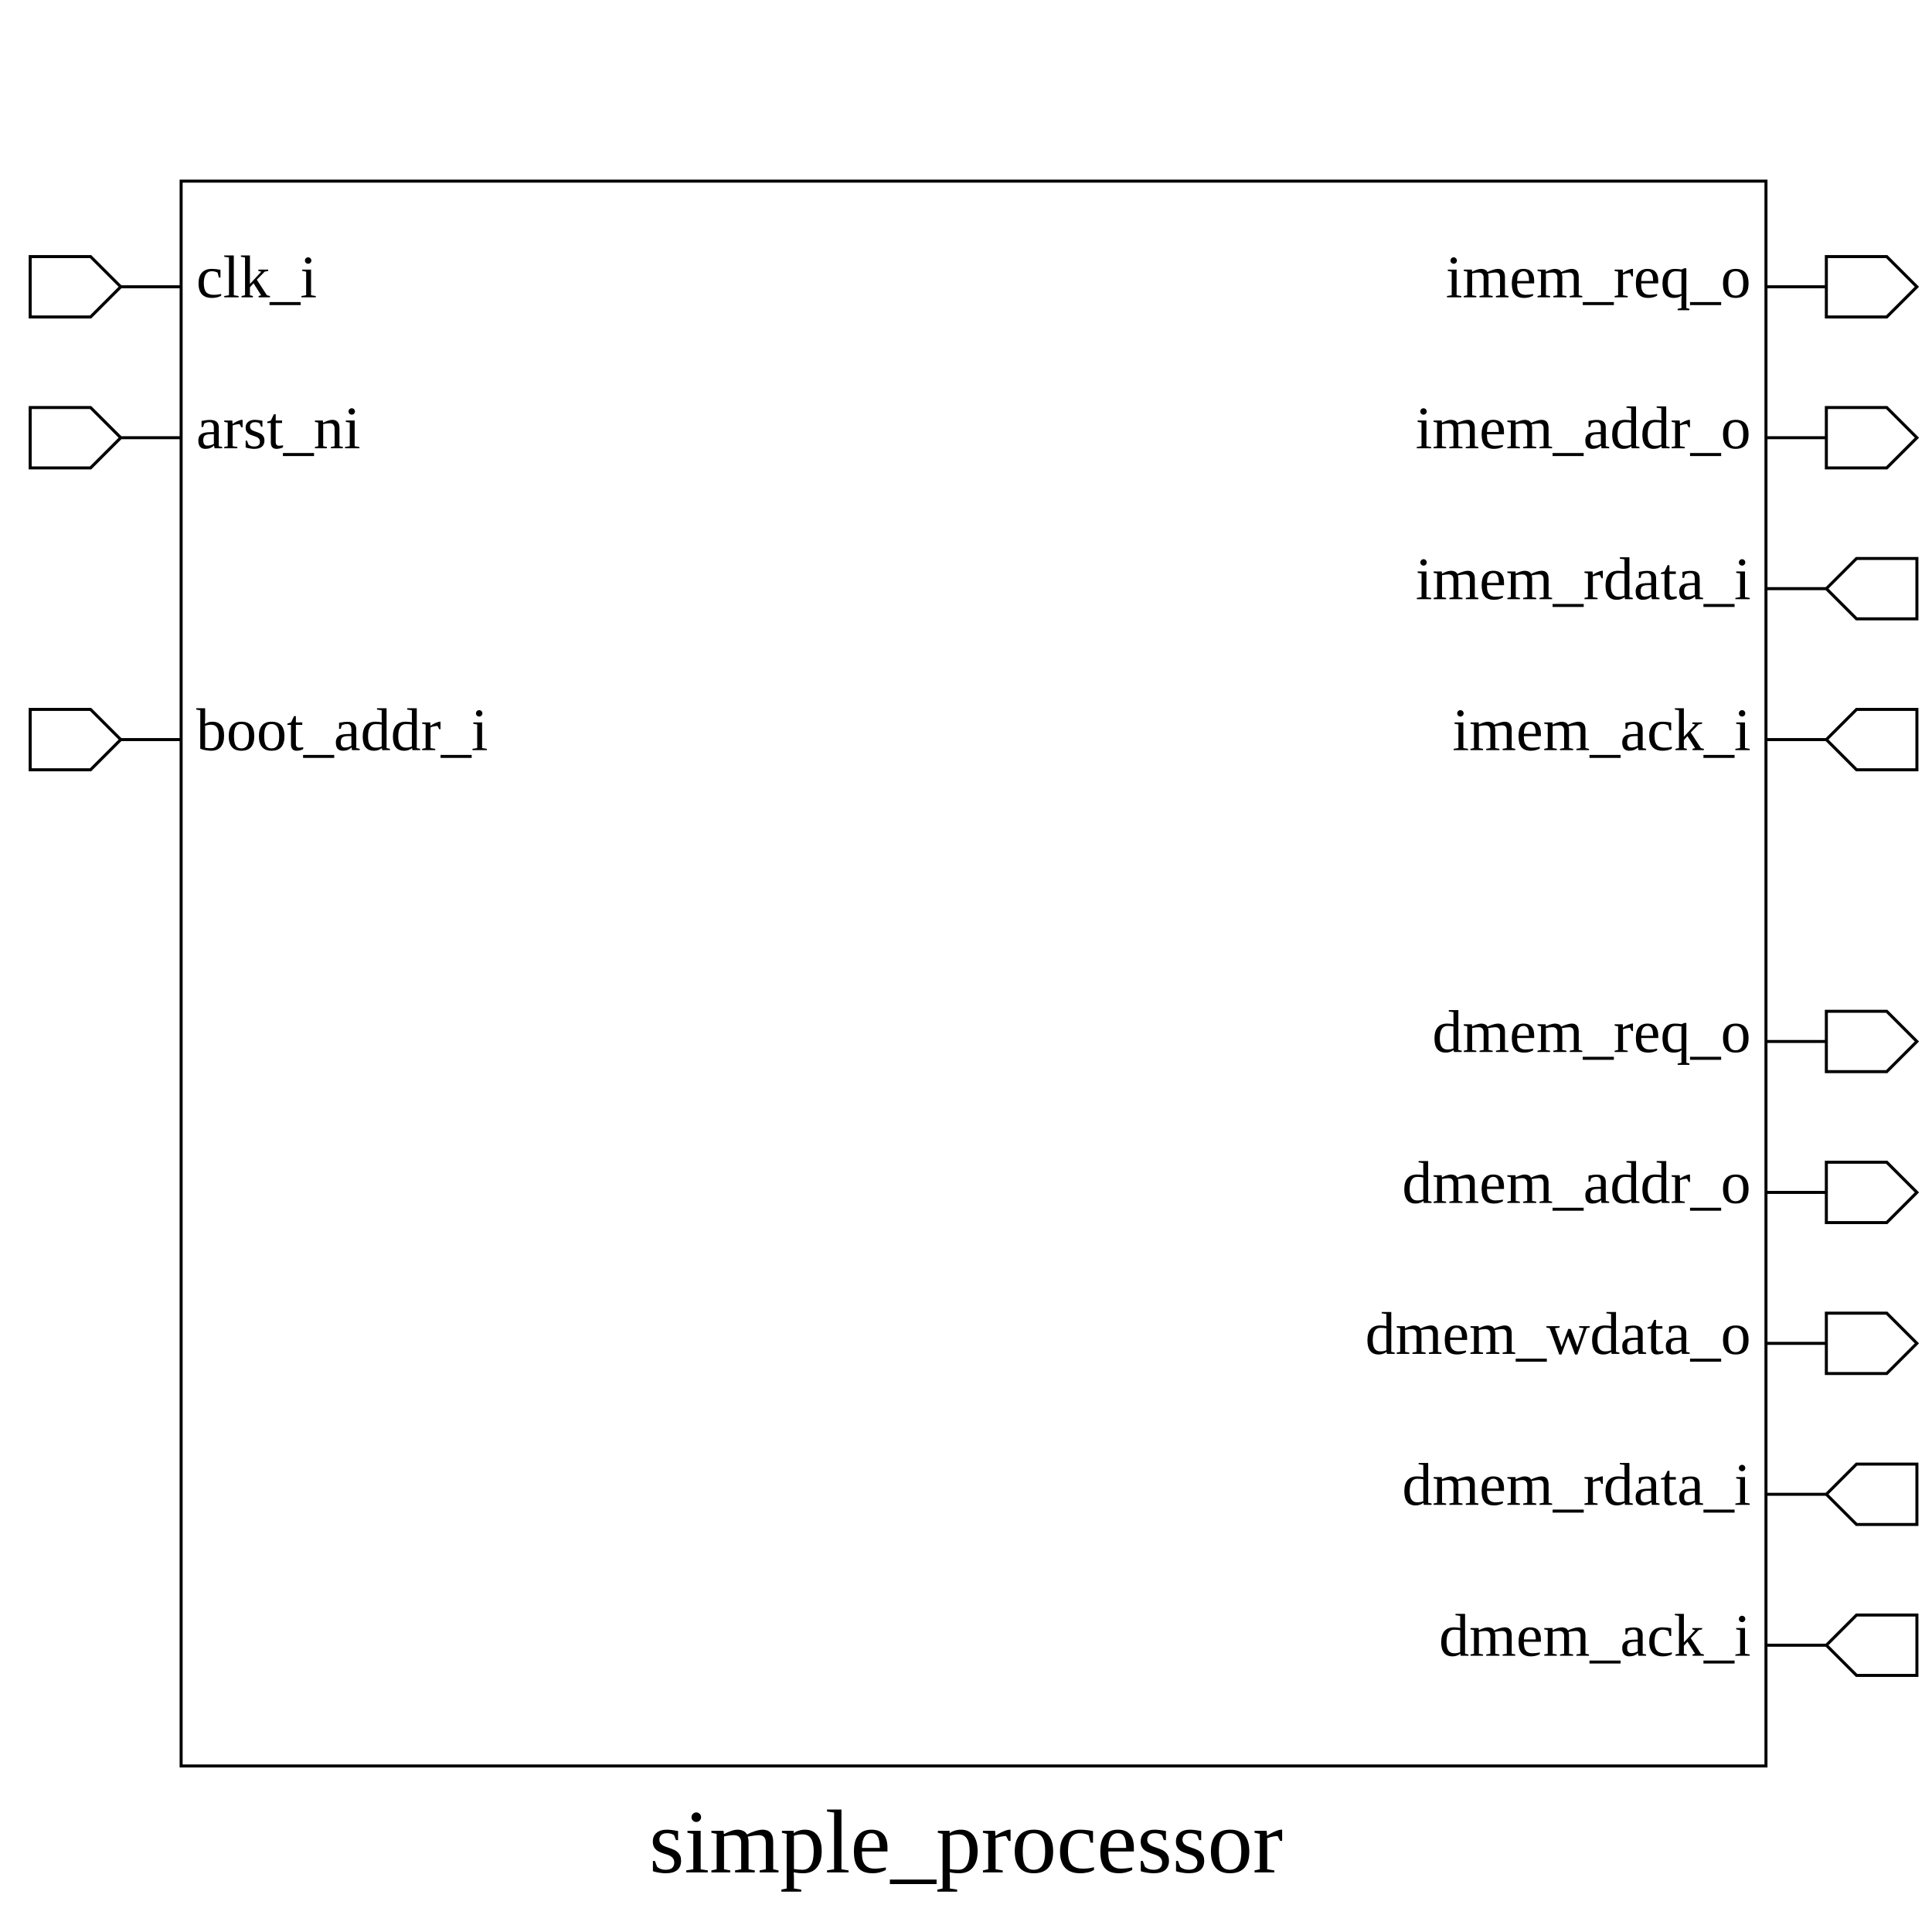
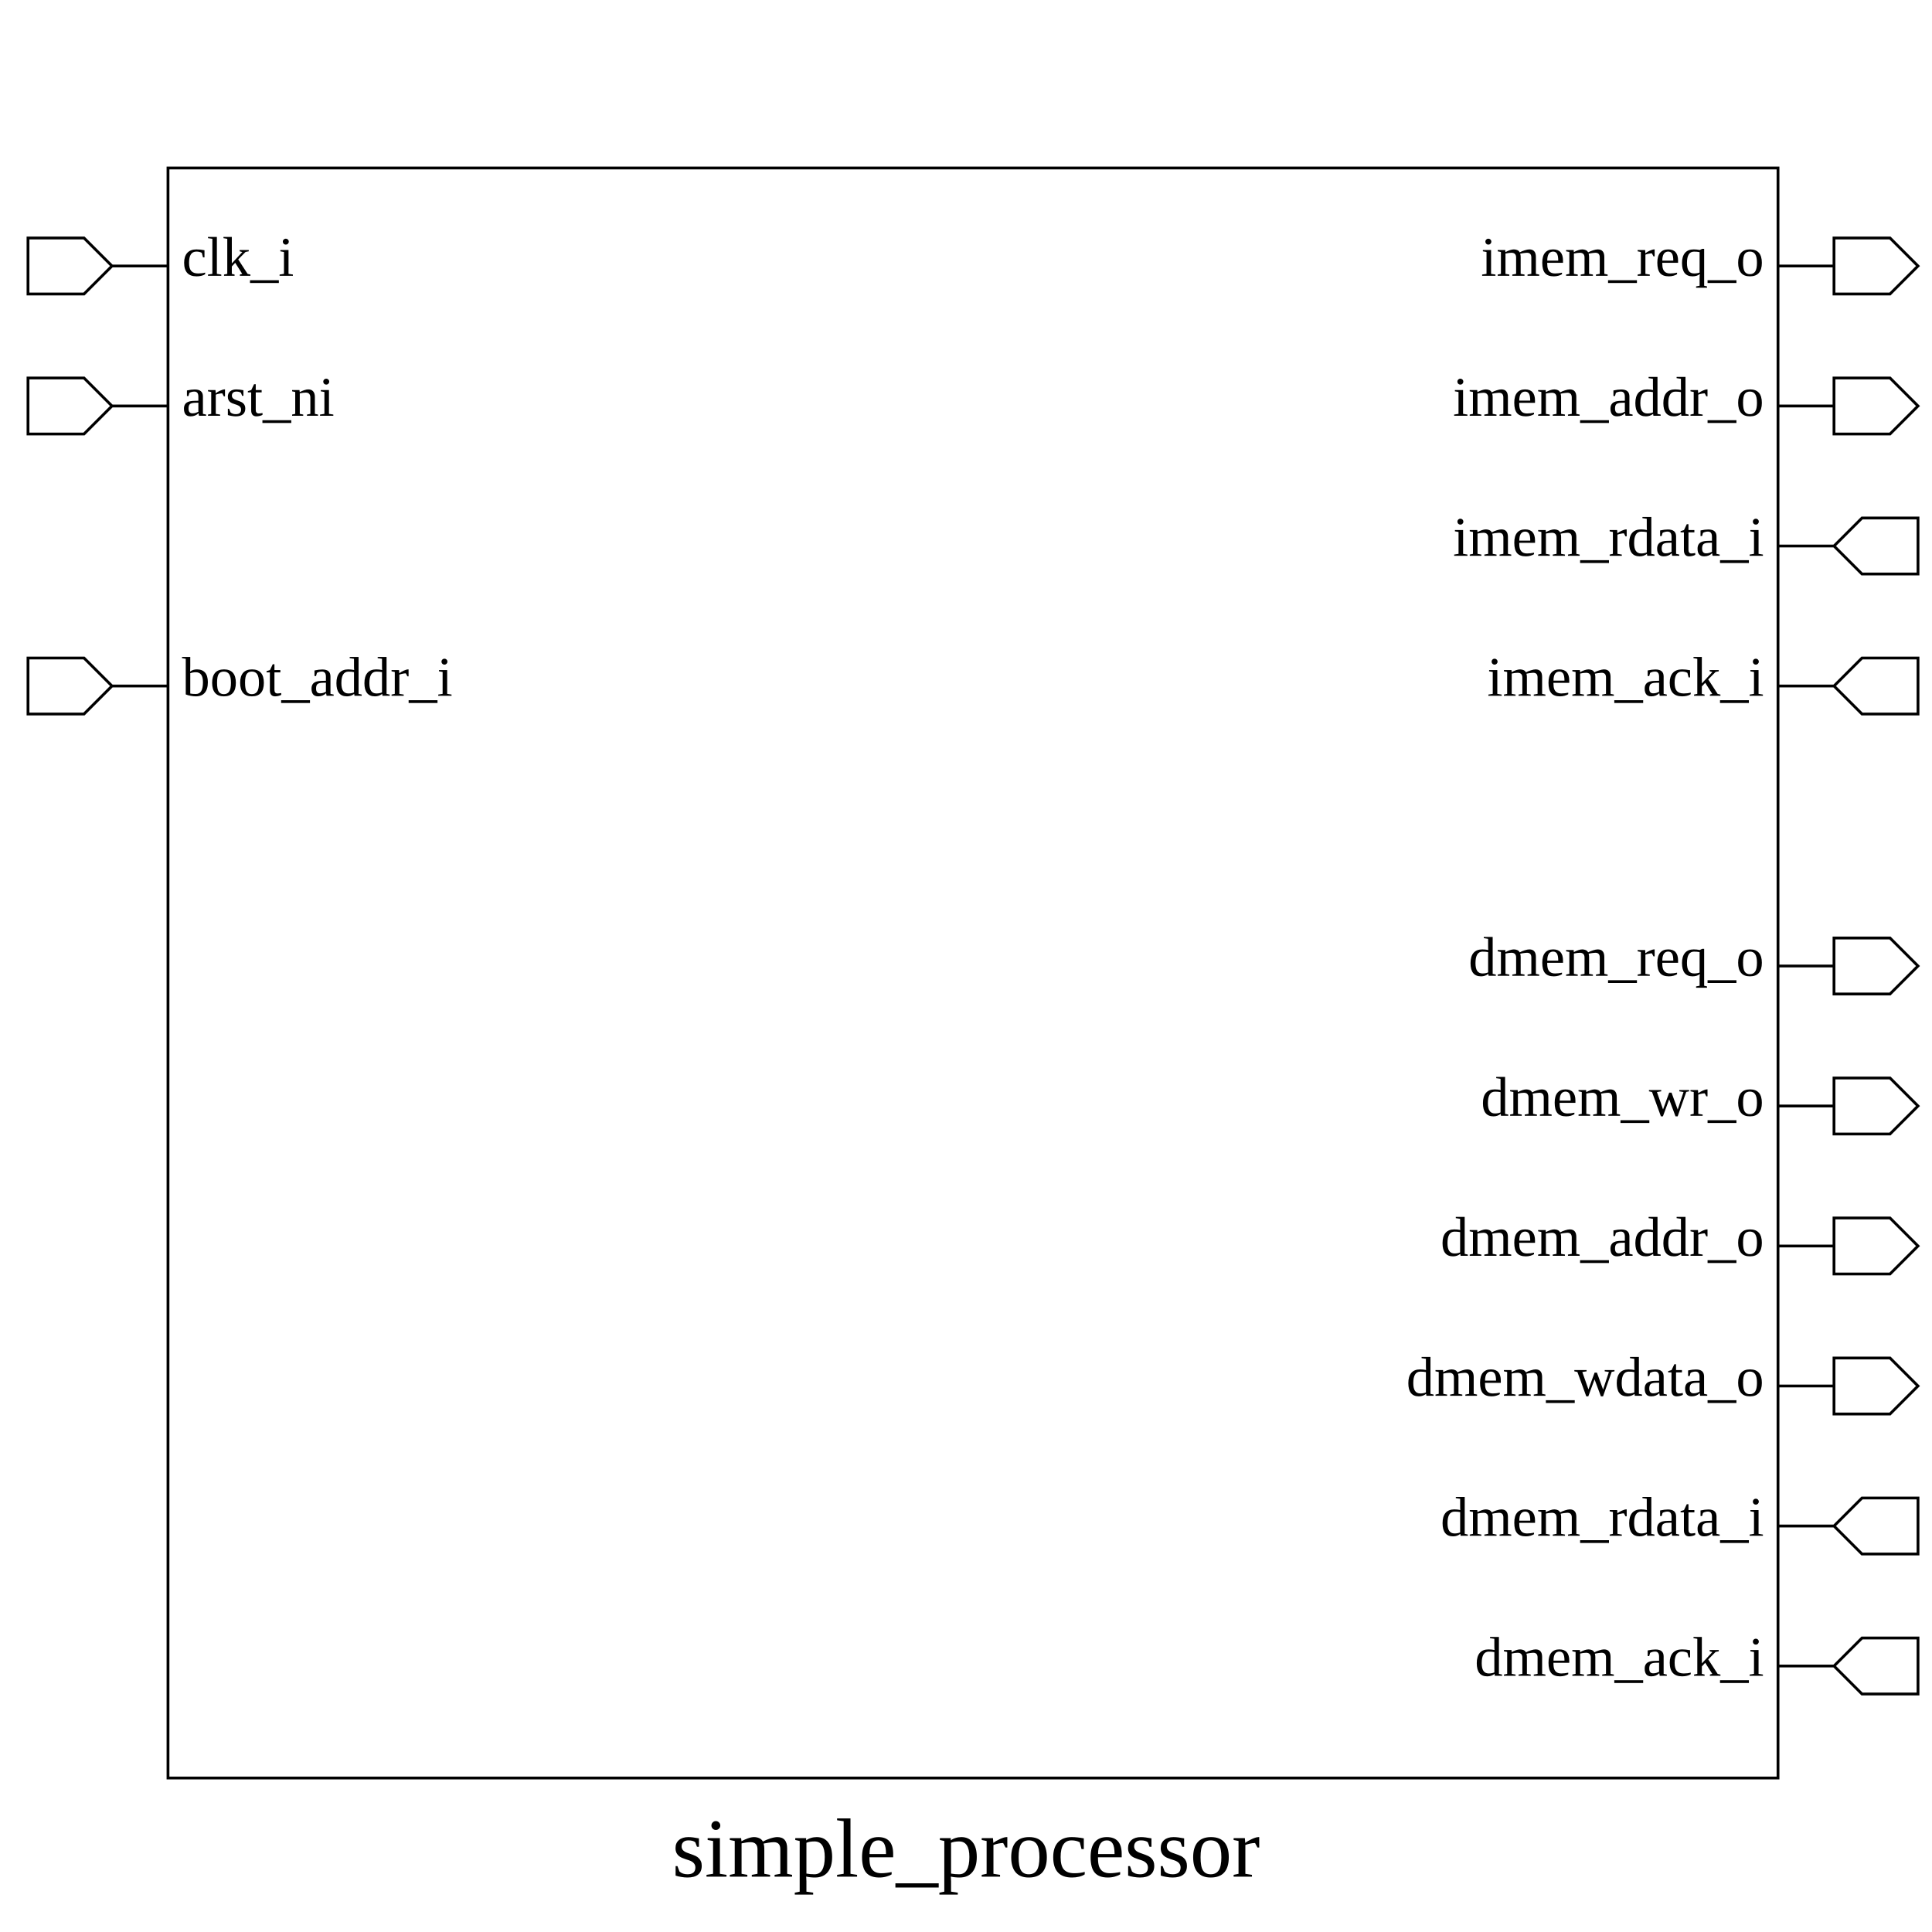
- <svg xmlns="http://www.w3.org/2000/svg" height="640" width="640">
+ <svg xmlns="http://www.w3.org/2000/svg" height="690" width="690">
  <rect width="100%" height="100%" x="0" y="0" style="fill:white;stroke:white;stroke-width:0" />
  <g style="fill:white;stroke:black;stroke-width:1">
-     <rect width="525" height="525" x="60" y="60" />
+     <rect width="575" height="575" x="60" y="60" />
    <polygon points="10,95 10,85 30,85 40,95 60,95 40,95 30,105 10,105 10,95" />
    <text x="65" y="85" dominant-baseline="hanging" text-anchor="start" font-size="20" style="fill:black;stroke:black;stroke-width:0">clk_i</text>
    <polygon points="10,145 10,135 30,135 40,145 60,145 40,145 30,155 10,155 10,145" />
    <text x="65" y="135" dominant-baseline="hanging" text-anchor="start" font-size="20" style="fill:black;stroke:black;stroke-width:0">arst_ni</text>
    <polygon points="10,245 10,235 30,235 40,245 60,245 40,245 30,255 10,255 10,245" />
    <text x="65" y="235" dominant-baseline="hanging" text-anchor="start" font-size="20" style="fill:black;stroke:black;stroke-width:0">boot_addr_i</text>
-     <polygon points="585,95 605,95 605,85 625,85 635,95 625,105 605,105 605,95 585,95" />
-     <text x="580" y="85" dominant-baseline="hanging" text-anchor="end" font-size="20" style="fill:black;stroke:black;stroke-width:0">imem_req_o</text>
-     <polygon points="585,145 605,145 605,135 625,135 635,145 625,155 605,155 605,145 585,145" />
-     <text x="580" y="135" dominant-baseline="hanging" text-anchor="end" font-size="20" style="fill:black;stroke:black;stroke-width:0">imem_addr_o</text>
-     <polygon points="585,195 605,195 615,185 635,185 635,195 635,205 615,205 605,195 585,195" />
-     <text x="580" y="185" dominant-baseline="hanging" text-anchor="end" font-size="20" style="fill:black;stroke:black;stroke-width:0">imem_rdata_i</text>
-     <polygon points="585,245 605,245 615,235 635,235 635,245 635,255 615,255 605,245 585,245" />
-     <text x="580" y="235" dominant-baseline="hanging" text-anchor="end" font-size="20" style="fill:black;stroke:black;stroke-width:0">imem_ack_i</text>
-     <polygon points="585,345 605,345 605,335 625,335 635,345 625,355 605,355 605,345 585,345" />
-     <text x="580" y="335" dominant-baseline="hanging" text-anchor="end" font-size="20" style="fill:black;stroke:black;stroke-width:0">dmem_req_o</text>
-     <polygon points="585,395 605,395 605,385 625,385 635,395 625,405 605,405 605,395 585,395" />
-     <text x="580" y="385" dominant-baseline="hanging" text-anchor="end" font-size="20" style="fill:black;stroke:black;stroke-width:0">dmem_addr_o</text>
-     <polygon points="585,445 605,445 605,435 625,435 635,445 625,455 605,455 605,445 585,445" />
-     <text x="580" y="435" dominant-baseline="hanging" text-anchor="end" font-size="20" style="fill:black;stroke:black;stroke-width:0">dmem_wdata_o</text>
-     <polygon points="585,495 605,495 615,485 635,485 635,495 635,505 615,505 605,495 585,495" />
-     <text x="580" y="485" dominant-baseline="hanging" text-anchor="end" font-size="20" style="fill:black;stroke:black;stroke-width:0">dmem_rdata_i</text>
-     <polygon points="585,545 605,545 615,535 635,535 635,545 635,555 615,555 605,545 585,545" />
-     <text x="580" y="535" dominant-baseline="hanging" text-anchor="end" font-size="20" style="fill:black;stroke:black;stroke-width:0">dmem_ack_i</text>
-     <text x="320" y="600" dominant-baseline="hanging" text-anchor="middle" font-size="30" style="fill:black;stroke:black;stroke-width:0">simple_processor</text>
+     <polygon points="635,95 655,95 655,85 675,85 685,95 675,105 655,105 655,95 635,95" />
+     <text x="630" y="85" dominant-baseline="hanging" text-anchor="end" font-size="20" style="fill:black;stroke:black;stroke-width:0">imem_req_o</text>
+     <polygon points="635,145 655,145 655,135 675,135 685,145 675,155 655,155 655,145 635,145" />
+     <text x="630" y="135" dominant-baseline="hanging" text-anchor="end" font-size="20" style="fill:black;stroke:black;stroke-width:0">imem_addr_o</text>
+     <polygon points="635,195 655,195 665,185 685,185 685,195 685,205 665,205 655,195 635,195" />
+     <text x="630" y="185" dominant-baseline="hanging" text-anchor="end" font-size="20" style="fill:black;stroke:black;stroke-width:0">imem_rdata_i</text>
+     <polygon points="635,245 655,245 665,235 685,235 685,245 685,255 665,255 655,245 635,245" />
+     <text x="630" y="235" dominant-baseline="hanging" text-anchor="end" font-size="20" style="fill:black;stroke:black;stroke-width:0">imem_ack_i</text>
+     <polygon points="635,345 655,345 655,335 675,335 685,345 675,355 655,355 655,345 635,345" />
+     <text x="630" y="335" dominant-baseline="hanging" text-anchor="end" font-size="20" style="fill:black;stroke:black;stroke-width:0">dmem_req_o</text>
+     <polygon points="635,395 655,395 655,385 675,385 685,395 675,405 655,405 655,395 635,395" />
+     <text x="630" y="385" dominant-baseline="hanging" text-anchor="end" font-size="20" style="fill:black;stroke:black;stroke-width:0">dmem_wr_o</text>
+     <polygon points="635,445 655,445 655,435 675,435 685,445 675,455 655,455 655,445 635,445" />
+     <text x="630" y="435" dominant-baseline="hanging" text-anchor="end" font-size="20" style="fill:black;stroke:black;stroke-width:0">dmem_addr_o</text>
+     <polygon points="635,495 655,495 655,485 675,485 685,495 675,505 655,505 655,495 635,495" />
+     <text x="630" y="485" dominant-baseline="hanging" text-anchor="end" font-size="20" style="fill:black;stroke:black;stroke-width:0">dmem_wdata_o</text>
+     <polygon points="635,545 655,545 665,535 685,535 685,545 685,555 665,555 655,545 635,545" />
+     <text x="630" y="535" dominant-baseline="hanging" text-anchor="end" font-size="20" style="fill:black;stroke:black;stroke-width:0">dmem_rdata_i</text>
+     <polygon points="635,595 655,595 665,585 685,585 685,595 685,605 665,605 655,595 635,595" />
+     <text x="630" y="585" dominant-baseline="hanging" text-anchor="end" font-size="20" style="fill:black;stroke:black;stroke-width:0">dmem_ack_i</text>
+     <text x="345" y="650" dominant-baseline="hanging" text-anchor="middle" font-size="30" style="fill:black;stroke:black;stroke-width:0">simple_processor</text>
  </g>
</svg>
